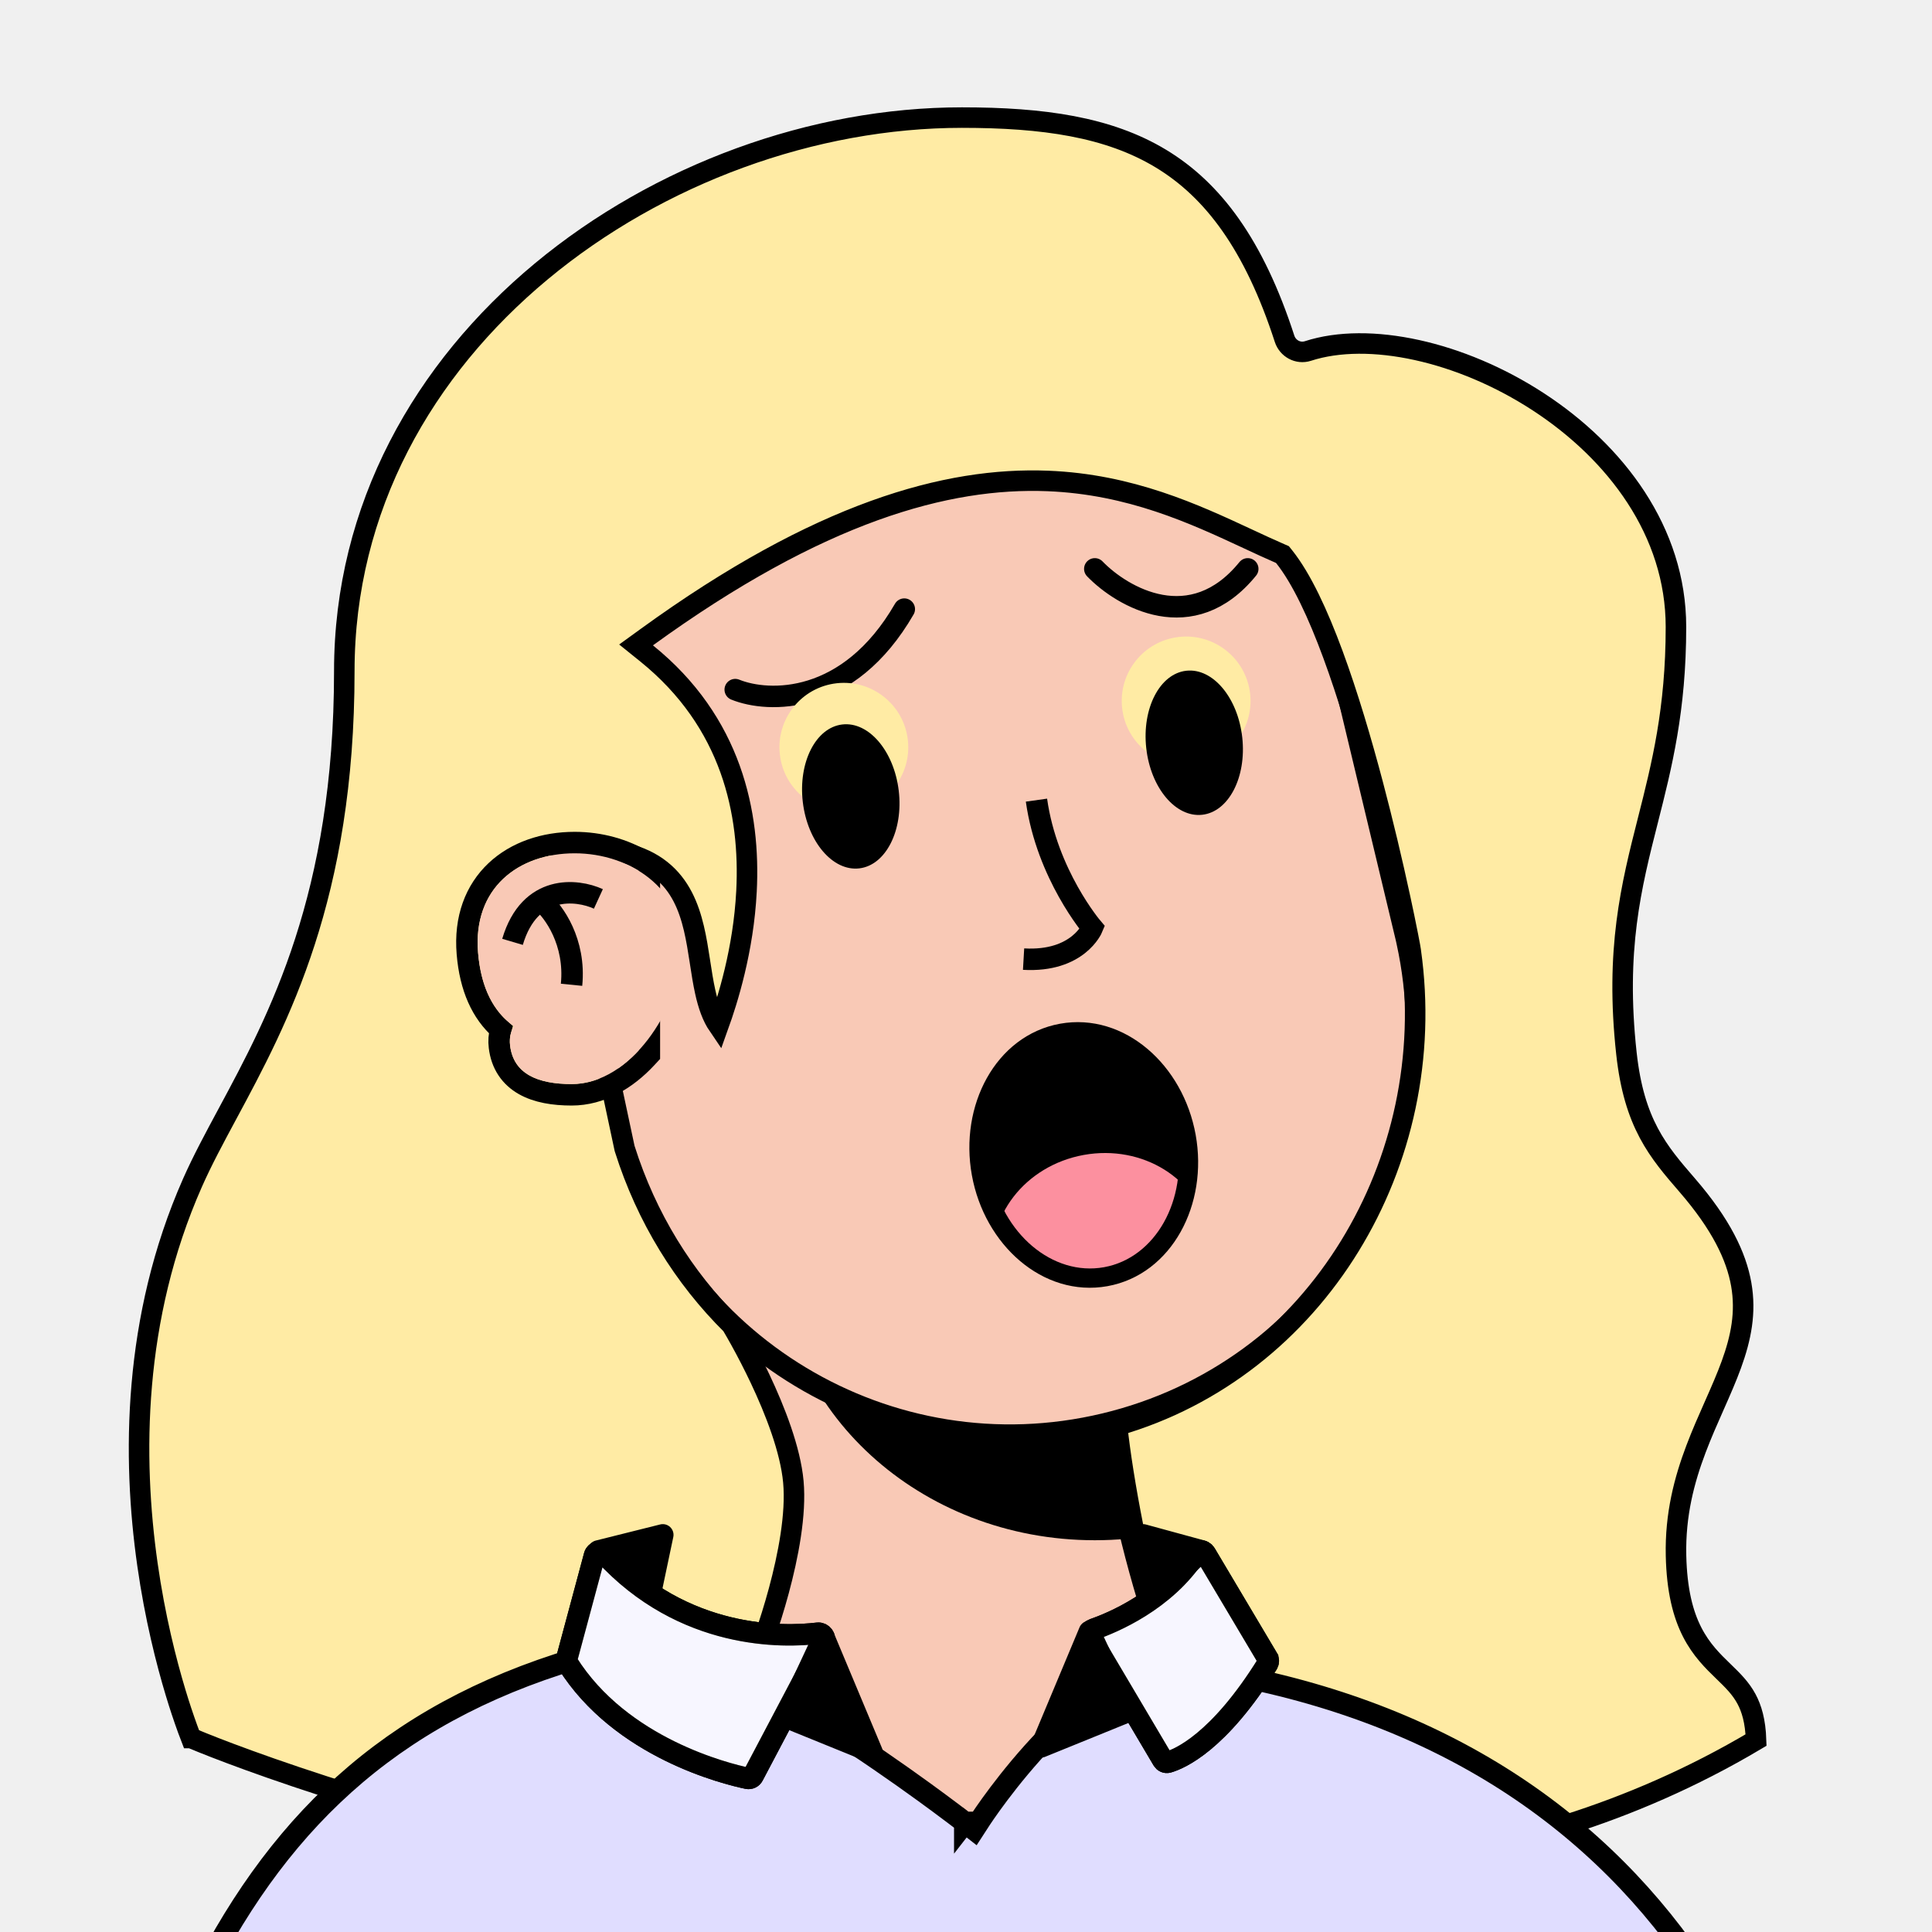
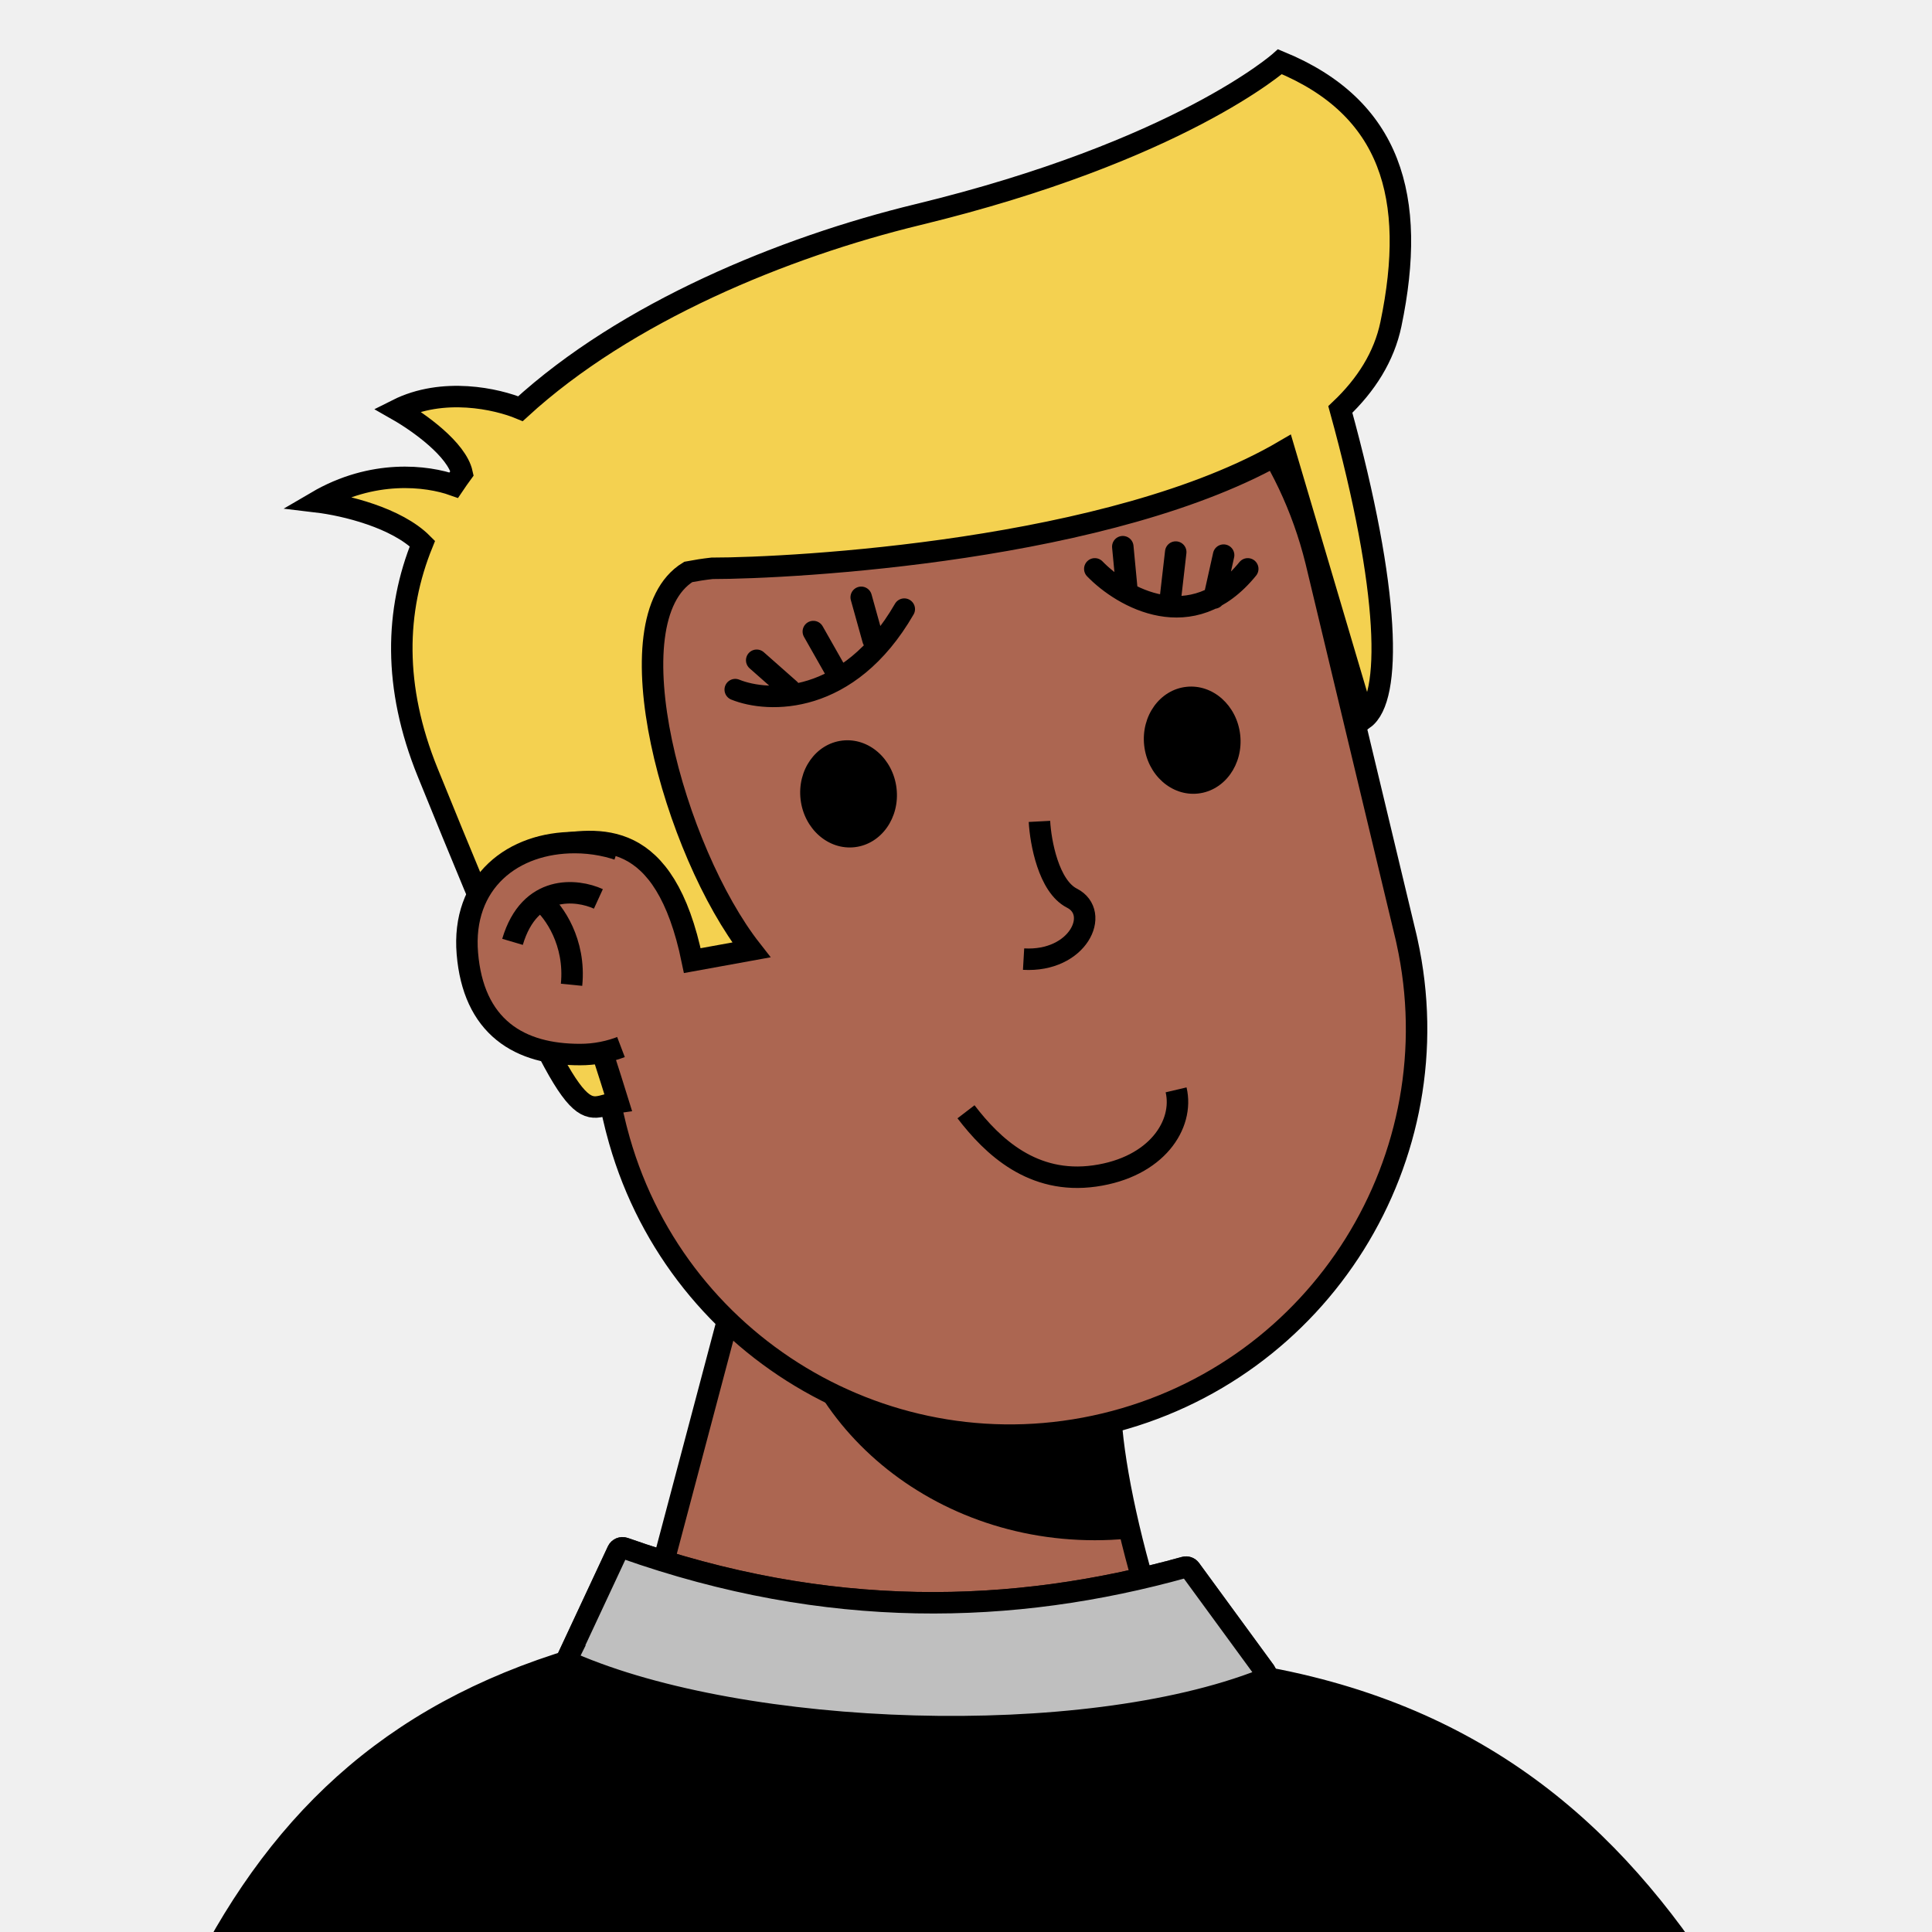
<svg xmlns="http://www.w3.org/2000/svg" viewBox="0 0 360 360" fill="none">
  <mask id="avatarsRadiusMask">
    <rect width="360" height="360" rx="0" ry="0" x="0" y="0" fill="#fff" />
  </mask>
  <g mask="url(#avatarsRadiusMask)">
    <g transform="translate(80 23)">
-       <path d="M154 319.5c-14.4-20-25.667-58.666-27-78L58.5 212 30 319.5h124Z" fill="rgba(249, 201, 182, 1)" stroke="#000" stroke-width="4" />
+       <path d="M154 319.5c-14.4-20-25.667-58.666-27-78L58.5 212 30 319.5h124Z" fill="rgba(172, 102, 81, 1)" stroke="#000" stroke-width="4" />
      <mask id="baseStandard-a" style="mask-type:alpha" maskUnits="userSpaceOnUse" x="30" y="212" width="124" height="118">
-         <path d="M154 329.5c-14.4-20-25.667-68.666-27-88L58.5 212 30 329.5h124Z" fill="rgba(249, 201, 182, 1)" />
+         <path d="M154 329.5c-14.4-20-25.667-68.666-27-88L58.5 212 30 329.5h124Z" fill="rgba(172, 102, 81, 1)" />
      </mask>
      <g mask="url(#baseStandard-a)">
        <ellipse cx="124" cy="210" rx="59" ry="54" fill="#000" style="mix-blend-mode:multiply" />
      </g>
-       <path d="m181.939 151.374.002.009.093.389.144.654c8.851 40.206-16.109 80.258-56.315 89.89-40.205 9.633-80.606-14.759-90.935-54.61l-.19-.733-16.735-69.844-.067-.289C8.512 76.334 33.544 35.757 74.048 26.053c40.504-9.704 81.206 15.123 91.161 55.501l.051.208.02.083.001.005.048.198.047.199.002.004 16.396 68.437.003.009.081.338.081.339Z" fill="rgba(249, 201, 182, 1)" stroke="#000" stroke-width="4" />
+       <path d="m181.939 151.374.002.009.093.389.144.654c8.851 40.206-16.109 80.258-56.315 89.89-40.205 9.633-80.606-14.759-90.935-54.61l-.19-.733-16.735-69.844-.067-.289C8.512 76.334 33.544 35.757 74.048 26.053c40.504-9.704 81.206 15.123 91.161 55.501l.051.208.02.083.001.005.048.198.047.199.002.004 16.396 68.437.003.009.081.338.081.339Z" fill="rgba(172, 102, 81, 1)" stroke="#000" stroke-width="4" />
      <g>
        <g transform="translate(34 102.3)" />
      </g>
    </g>
    <g transform="translate(170 183)">
-       <path d="M36.047 54.891c10.837-1.96 17.186-13.936 14.978-26.137S38.673 7.562 27.836 9.524C17 11.483 10.65 23.46 12.86 35.66c2.208 12.2 12.35 21.192 23.188 19.23Z" fill="rgba(0, 0, 0, 1)" stroke="rgba(0, 0, 0, 1)" stroke-width="3.591" />
-       <mask id="mouthSurprised-a" style="mask-type:alpha" maskUnits="userSpaceOnUse" x="14" y="11" width="36" height="43">
-         <ellipse cx="31.942" cy="32.207" rx="17.598" ry="21.257" transform="rotate(-10.258 31.942 32.207)" fill="#171921" />
-       </mask>
-       <g mask="url(#mouthSurprised-a)">
-         <ellipse cx="35.202" cy="50.219" rx="20.205" ry="18.305" transform="rotate(-10.258 35.202 50.219)" fill="#FC909F" />
-       </g>
+       <path d="M10 24.165c4.941 6.447 12.428 13.589 23.977 11.96 11.549-1.629 16.687-9.595 15.172-16.047" stroke="rgba(0, 0, 0, 1)" stroke-width="4" />
    </g>
    <g transform="translate(110 102)">
      <g stroke="rgba(0, 0, 0, 1)" stroke-width="4" stroke-linecap="round">
-         <path d="M27 26.5c6.167 2.5 21.1 3 31.5-15M94 4c5.167 5.333 18.1 12.8 28.5 0" />
+         <path d="M27 26.5c6.167 2.5 21.1 3 31.5-15M94 4c5.167 5.333 18.1 12.8 28.5 0M37.148 26.458 31 21.03M116.219 9.444l1.785-8.005M45.597 22.814l-4.046-7.132M108.142 9.018 109.08.87M52.674 17.2l-2.201-7.9M99.993 8.031l-.776-8.164" />
      </g>
    </g>
    <g transform="translate(49 11)">
-       <path d="M-13.4 312.857a79.154 79.154 0 0 1-.617-1.638 126.31 126.31 0 0 1-2.235-6.74c-1.757-5.812-3.867-14.099-5.275-23.977-2.817-19.777-2.796-45.806 8.397-71.118 1.809-4.092 4.07-8.295 6.52-12.851 9.468-17.602 21.765-40.463 21.765-82.449 0-30.59 14.848-56.354 36.707-74.515 21.88-18.178 50.698-28.658 78.375-28.658 15.131 0 27.296 1.733 37.074 7.64 9.717 5.87 17.368 16.047 23.051 33.581.578 1.785 2.489 2.875 4.357 2.27 11.315-3.672 28.472.034 42.954 9.488 14.418 9.413 25.616 24.156 25.616 41.924 0 15.426-2.642 25.85-5.218 36.001-3.119 12.289-6.131 24.159-4.006 43.498.709 6.449 2.151 11.023 4.166 14.815 1.982 3.731 4.481 6.619 7.114 9.664l.06.069c6.274 7.252 9.129 13.218 10.05 18.466.92 5.235-.043 9.983-1.832 14.91-.9 2.475-1.994 4.96-3.153 7.578l-.1.226c-1.122 2.532-2.296 5.184-3.351 7.975-2.183 5.771-3.886 12.207-3.717 19.835.144 6.475 1.292 10.913 3.009 14.271 1.697 3.32 3.888 5.443 5.799 7.294l.052.05c1.743 1.689 3.193 3.111 4.266 5.104.959 1.781 1.67 4.132 1.789 7.662-24.009 14.279-47.772 20.181-65.616 22.502-9.036 1.176-16.544 1.432-21.783 1.395-2.619-.019-4.669-.11-6.058-.197-.489-.03-.895-.06-1.216-.085-6.151-9.389-11.755-24.878-16.097-40.788-4.221-15.47-7.186-31.091-8.3-41.41 37.073-10.718 60.311-48.982 54.724-88.46-.007-.072-.015-.122-.015-.123a17.077 17.077 0 0 0-.13-.766 136.35 136.35 0 0 0-.373-1.954 384.883 384.883 0 0 0-1.411-6.814 486.965 486.965 0 0 0-5.117-21.377c-2.14-8.09-4.673-16.67-7.453-24.21-2.759-7.485-5.831-14.143-9.108-18.24l-.297-.37-.435-.189c-1.932-.838-3.939-1.772-6.033-2.747-9.931-4.624-21.84-10.17-37.264-10.78-18.775-.742-42.551 5.777-74.69 29.087l-2.024 1.467 1.946 1.567c15.926 12.834 19.37 29.858 18.633 44.308-.561 11.029-3.55 20.411-5.235 25.101-1.161-1.697-1.901-3.83-2.457-6.335-.385-1.731-.665-3.556-.959-5.467l-.046-.302c-.307-1.994-.634-4.075-1.11-6.084-.952-4.011-2.561-8.02-6.133-10.859-3.58-2.845-8.796-4.254-16.393-3.83l-2.227.124.465 2.182 11.358 53.313.02.089.027.088c4.058 12.862 11.016 24.01 19.913 32.812a106.12 106.12 0 0 1 1.538 2.683 129.34 129.34 0 0 1 3.76 7.323c2.815 5.949 5.66 13.252 6.209 19.216.556 6.052-.965 13.86-2.707 20.31a129.626 129.626 0 0 1-2.842 9.137c-5.032-2.405-9.527-2.226-13.379.016-4.163 2.424-7.213 7.06-9.483 12.216-4.148 9.421-6.143 21.639-7.064 29.221-24.87-5.704-44.074-11.495-57.14-15.895-6.714-2.261-11.807-4.154-15.216-5.48a190.79 190.79 0 0 1-4.398-1.77Z" fill="rgba(255, 235, 164, 1)" stroke="#000" stroke-width="3.822" />
+       <path d="M210.178 49.397c-1.264 6.057-4.603 11.325-9.428 15.902 9.392 34.064 9.604 53.868 4.384 57.648l-14.796-49.986C158.389 91.7 98.645 94.896 83.678 94.896a57.652 57.652 0 0 0-4.429.675C64.603 104.563 76.656 147.688 91 166l-11 2c-5.14-24.966-17.413-22.916-26.612-21.38l-.317.053c2.194 13.631 6.723 27.733 10.445 39.319a691.626 691.626 0 0 1 2.662 8.404c-.784.105-1.474.297-2.116.475-5.503 1.527-7.413 2.058-33.384-61.975-6.467-15.944-6.026-30.153-.968-42.611-4.78-4.806-14.37-7.15-19.71-7.785 10.44-6.12 20.582-4.87 25.544-3.1a68.676 68.676 0 0 1 1.555-2.218c-.97-4.412-7.964-9.46-12.11-11.819 8.56-4.31 18.62-2.035 22.992-.21C67.63 47.136 97.025 35.053 122 28.998 170.815 17.165 189.5.502 189.5.502 210.178 9 215.117 25.718 210.178 49.397Z" fill="rgba(244, 209, 80, 1)" stroke="#000" stroke-width="4" />
    </g>
    <g transform="translate(142 119)">
-       <circle cx="15.24" cy="20.239" r="12" transform="rotate(-6.276 15.24 20.24)" fill="rgba(255, 235, 164, 1)" />
-       <ellipse cx="16.53" cy="29.402" rx="9" ry="13.5" transform="rotate(-6.776 16.53 29.402)" fill="#000" />
-       <circle cx="79.019" cy="11.611" r="12" transform="rotate(-6.276 79.02 11.61)" fill="rgba(255, 235, 164, 1)" />
-       <ellipse cx="80.531" cy="19.402" rx="9" ry="13.5" transform="rotate(-6.276 80.531 19.402)" fill="#000" />
-       <g>
-         <g transform="translate(-40 -8)" />
+       <g fill="#000">
+         <ellipse cx="16.117" cy="28.927" rx="9" ry="10" transform="rotate(-6.776 16.117 28.927)" />
+         <ellipse cx="80.149" cy="18.923" rx="9" ry="10" transform="rotate(-6.276 80.149 18.923)" />
      </g>
+       <g transform="translate(-40 -8)" />
    </g>
    <g transform="rotate(-8 1149.438 -1186.916)">
-       <path d="M16.5 3c0 14 7 25 7 25S20 34 10 32" stroke="#000" stroke-width="4" />
+       <path d="M16.5 7c-.333 3.833 0 12.2 4 15 5 3.5-.5 12-10.5 10" stroke="#000" stroke-width="4" />
    </g>
    <g transform="translate(84 154)">
-       <path d="M37 8.25V7.13l-.954-.585C32.312 4.254 27.772 3 23.08 3 17.44 3 12.16 4.747 8.398 8.295c-3.804 3.587-5.856 8.832-5.311 15.371.53 6.372 2.67 11.061 6.218 14.177a8.013 8.013 0 0 0-.243 3.21c.39 3.269 2.042 5.624 4.595 7.075C16.091 49.51 19.207 50 22.524 50c5.48 0 10.284-2.947 13.942-6.889l.534-.575V8.249Z" stroke="#000" stroke-width="4" />
-       <path d="M42.972 23.984c.071-.652.108-1.314.108-1.984 0-10.217-9.507-17-20-17s-19 6.5-18 18.5c.556 6.677 2.946 11.072 6.65 13.717-.588 1.024-.845 2.227-.682 3.6.63 5.281 5.138 7.183 11.476 7.183 11.105 0 19.892-14.047 20.448-24.016Z" fill="rgba(249, 201, 182, 1)" />
+       <path d="M30.5 6.176A23.778 23.778 0 0 0 23.08 5c-10.493 0-19 6.5-18 18.5 1.042 12.5 8.507 17 19 17 1.168 0 2.31-.102 3.42-.299 1.21-.214 2.381-.54 3.5-.966" stroke="#000" stroke-width="8" />
+       <path d="M31.5 39.036a19.382 19.382 0 0 1-7.42 1.464c-10.493 0-17.958-4.5-19-17-1-12 7.507-18.5 18-18.5 3.138 0 6.187.606 8.92 1.73l-.5 32.306Z" fill="rgba(172, 102, 81, 1)" />
      <path d="M27.5 13.5c-4-1.833-12.8-2.8-16 8" stroke="#000" stroke-width="4" />
      <path d="M17 14c2.167 1.833 6.3 7.5 5.5 15.5" stroke="#000" stroke-width="4" />
-       <g transform="translate(3 42)" />
+       <g transform="translate(3 35)" />
    </g>
    <g transform="translate(53 272)">
      <g stroke="#000" stroke-width="4">
-         <path d="M126.771 67.578 128 66l-1.229 1.578 1.722 1.34 1.186-1.83v-.001l.002-.003.009-.014.041-.063.038-.058.131-.196c.15-.225.375-.558.67-.984.588-.85 1.453-2.067 2.548-3.523 2.194-2.914 5.298-6.764 8.953-10.528 3.666-3.773 7.827-7.4 12.127-9.925 4.316-2.533 8.579-3.844 12.535-3.31 42.438 5.722 73.669 24.519 93.941 52.518h-273.3c16.3-29.342 39.484-48.019 77.07-56.588 1.602-.366 3.78-.255 6.503.379 2.695.626 5.768 1.727 9.081 3.184 6.627 2.913 14.024 7.16 20.976 11.56 6.941 4.394 13.386 8.907 18.1 12.324a364.95 364.95 0 0 1 5.605 4.144c.665.502 1.182.896 1.532 1.165l.398.306.1.078.025.02.006.004h.001Z" fill="rgba(224, 221, 255, 1)" />
-         <path d="m52.613 37.085 5.166-19.232c.21-.779 1.217-.999 1.761-.404 14.863 16.265 33.62 15.627 39.845 14.88.845-.1 1.507.824 1.11 1.577L87.338 58.859a.95.95 0 0 1-1.038.505c-3.948-.823-23.623-5.632-33.571-21.497a.991.991 0 0 1-.116-.782ZM183.195 36.981 171.615 17.5c-.393-.662-1.362-.65-1.781-.005-5.737 8.836-15.632 12.906-19.092 14.108-.622.217-.907.956-.571 1.523l13.502 22.815c.202.34.582.525.963.417 2.135-.608 9.46-3.672 18.546-18.336.196-.315.203-.72.013-1.04Z" fill="rgba(224, 221, 255, 1)" />
-         <path d="m52.613 37.085 5.166-19.232c.21-.779 1.217-.999 1.761-.404 14.863 16.265 33.62 15.627 39.845 14.88.845-.1 1.507.824 1.11 1.577L87.338 58.859a.95.95 0 0 1-1.038.505c-3.948-.823-23.623-5.632-33.571-21.497a.991.991 0 0 1-.116-.782ZM183.195 36.981 171.615 17.5c-.393-.662-1.362-.65-1.781-.005-5.737 8.836-15.632 12.906-19.092 14.108-.622.217-.907.956-.571 1.523l13.502 22.815c.202.34.582.525.963.417 2.135-.608 9.46-3.672 18.546-18.336.196-.315.203-.72.013-1.04Z" fill="#fff" fill-opacity=".75" />
-         <path d="m109.5 54.5-9-21.5-7 15 16 6.5ZM141 53.5l9-21.5 7 15-16 6.5ZM70.5 14l-12 3 10 6.5 2-9.5ZM160 14l11 3-7 6.5-4-9.5Z" fill="#000" stroke-linejoin="round" />
+         <path d="M260.694 91h-273.32c16.3-29.342 39.484-48.018 77.07-56.588C80.459 30.76 99.114 28.939 121 28.939c9.456 0 16.814 1.443 23.796 3.346 2.587.705 5.187 1.496 7.847 2.304 4.402 1.337 8.968 2.725 13.909 3.86l.14.032.144.012C212.961 42.297 240.62 62.785 260.694 91Z" fill="rgba(0, 0, 0, 1)" />
+         <path d="m52.93 36.58 9.154-19.596c.218-.468.762-.691 1.249-.519 37.926 13.425 72.429 12.48 104.403 3.58.403-.113.833.036 1.079.373l13.932 19.052c.383.524.188 1.262-.416 1.5-33.607 13.196-96.668 10.953-128.916-3.066a.978.978 0 0 1-.484-1.324Z" fill="rgba(0, 0, 0, 1)" />
+         <path opacity=".75" d="m52.93 36.58 9.154-19.596c.218-.468.762-.691 1.249-.519 37.926 13.425 72.429 12.48 104.403 3.58.403-.113.833.036 1.079.373l13.932 19.052c.383.524.188 1.262-.416 1.5-33.607 13.196-96.668 10.953-128.916-3.066a.978.978 0 0 1-.484-1.324Z" fill="#fff" />
      </g>
    </g>
  </g>
</svg>
